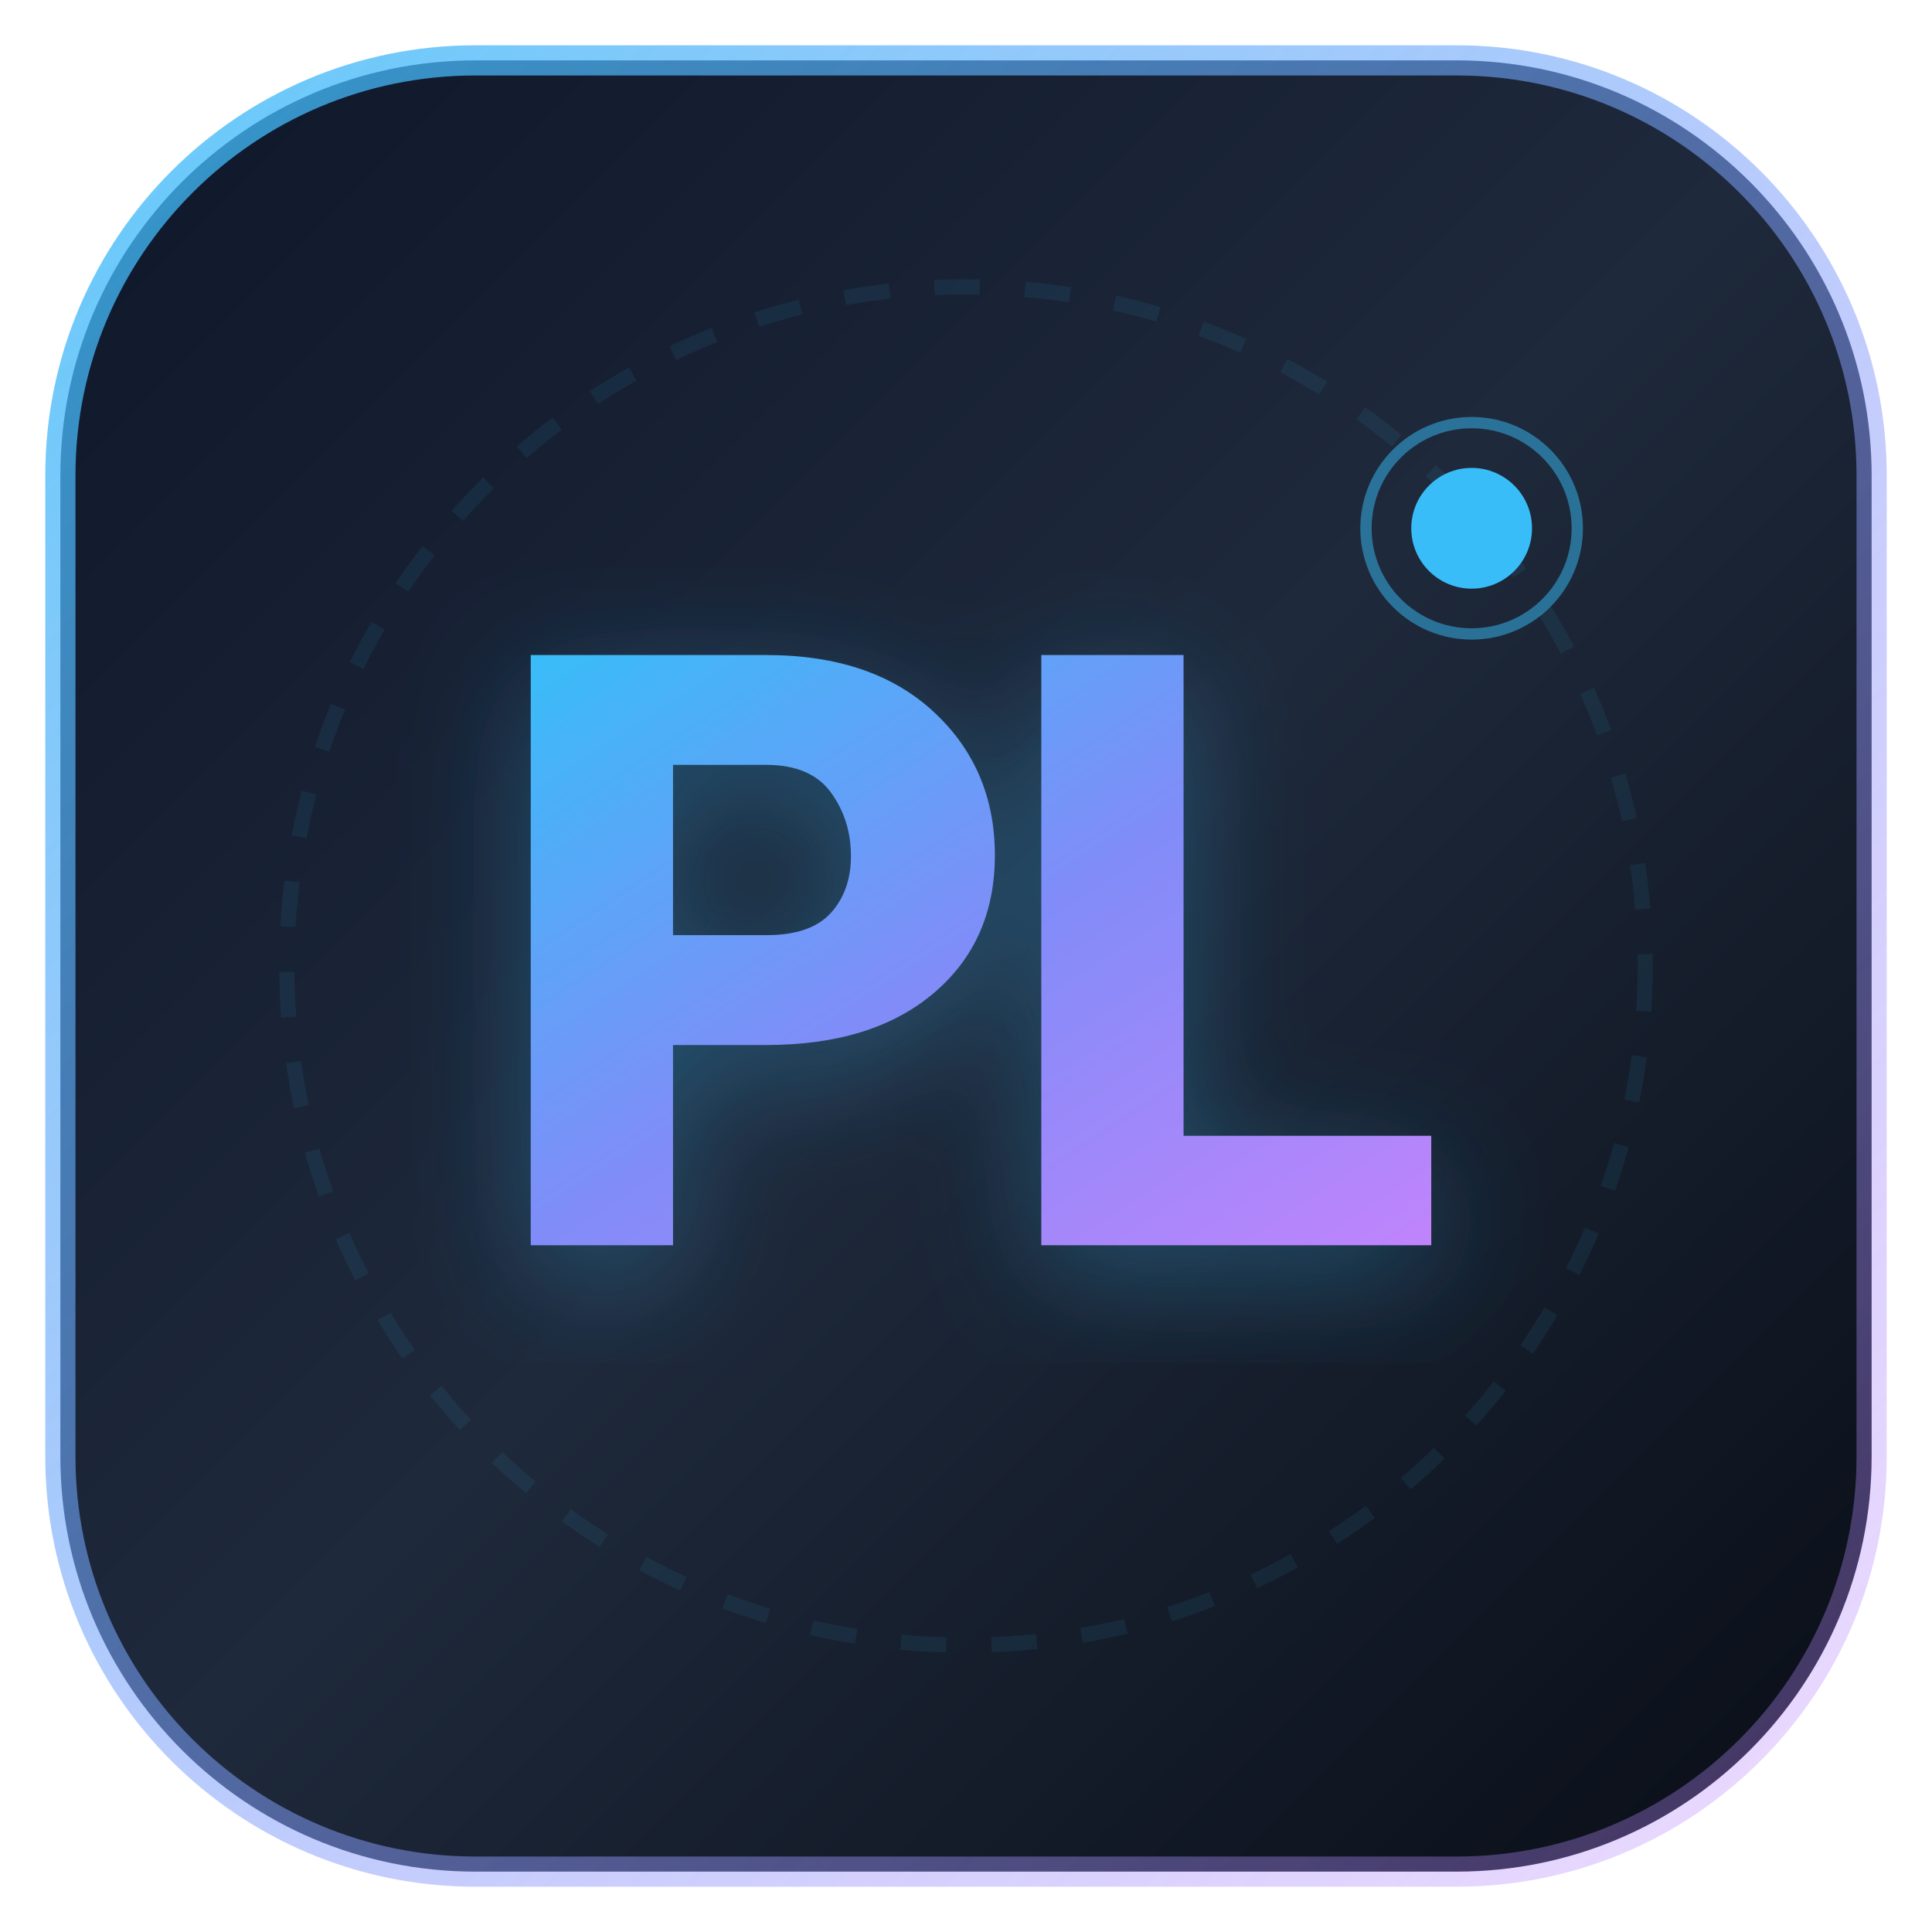
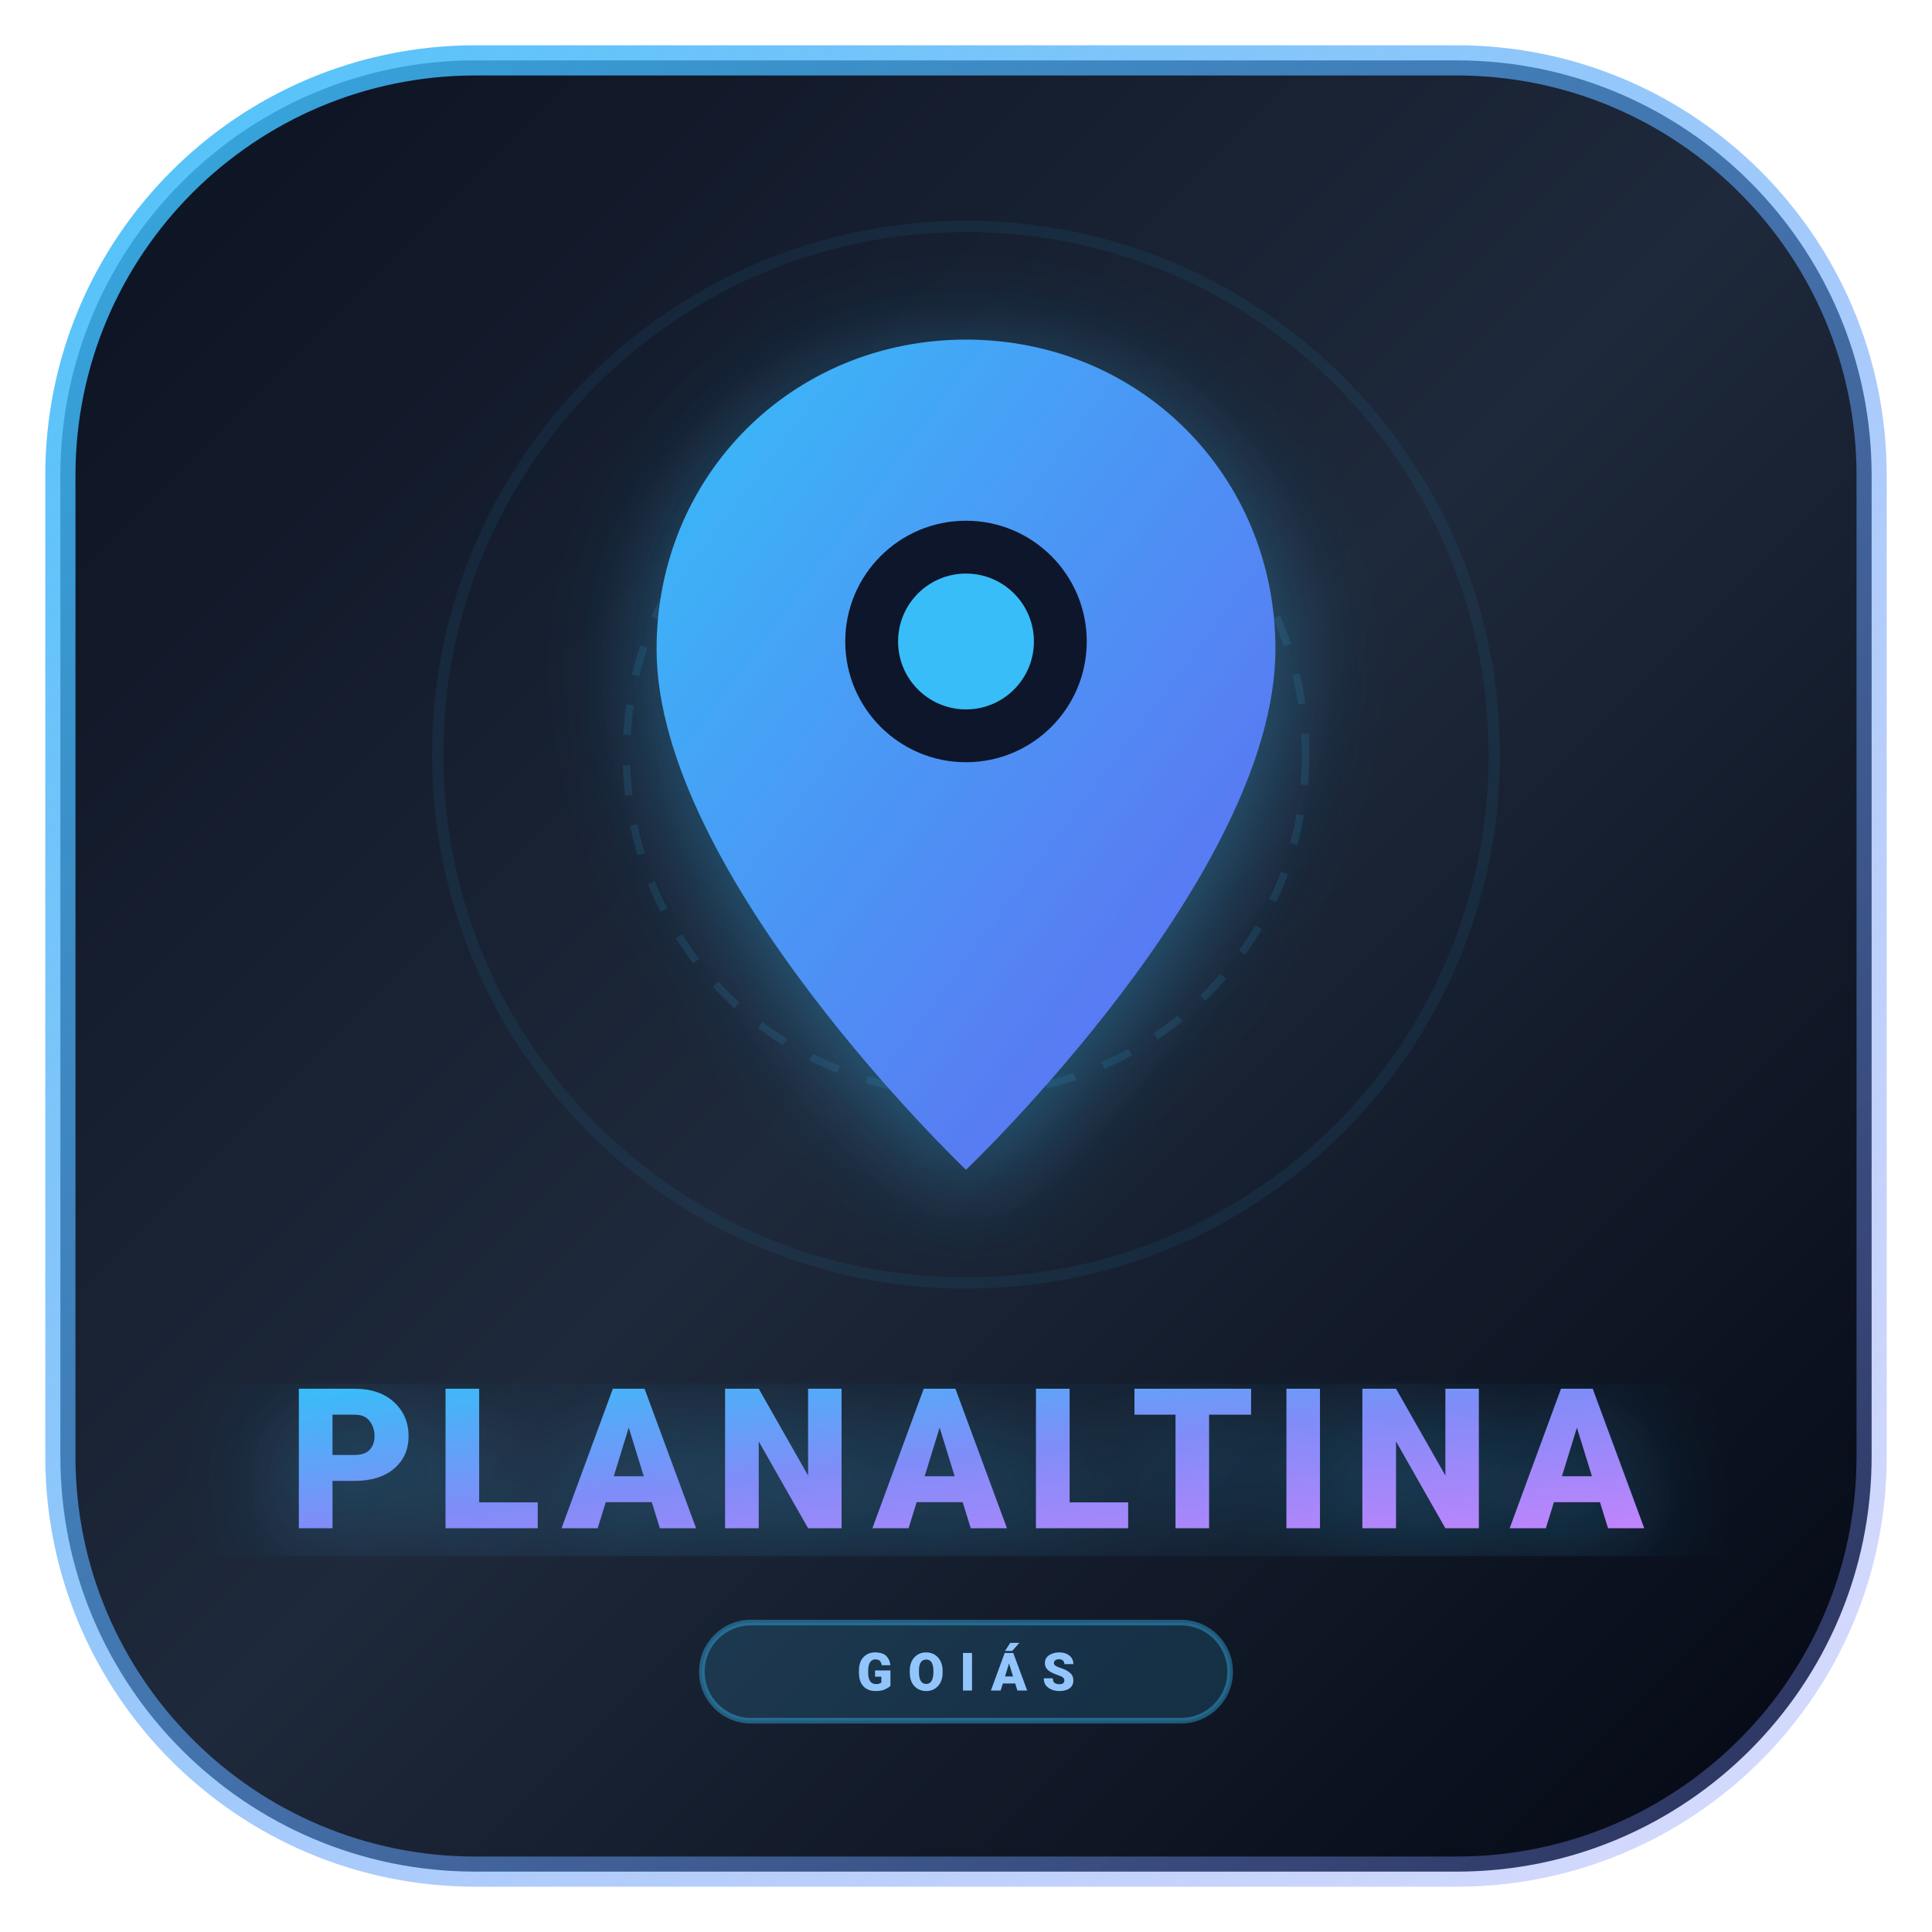
<svg xmlns="http://www.w3.org/2000/svg" viewBox="0 0 512 512" width="100%" height="100%">
  <defs>
    <linearGradient id="bgGrad" x1="0%" y1="0%" x2="100%" y2="100%">
-       <stop offset="0%" stop-color="#0f172a" />
+       <stop offset="0%" stop-color="#0b1120" />
      <stop offset="50%" stop-color="#1e293b" />
-       <stop offset="100%" stop-color="#090d16" />
+       <stop offset="100%" stop-color="#030712" />
    </linearGradient>
    <linearGradient id="textGrad" x1="0%" y1="0%" x2="100%" y2="100%">
      <stop offset="0%" stop-color="#38bdf8" />
      <stop offset="50%" stop-color="#818cf8" />
      <stop offset="100%" stop-color="#c084fc" />
    </linearGradient>
    <linearGradient id="borderGrad" x1="0%" y1="0%" x2="100%" y2="100%">
-       <stop offset="0%" stop-color="#38bdf8" stop-opacity="0.8" />
-       <stop offset="100%" stop-color="#c084fc" stop-opacity="0.3" />
+       <stop offset="0%" stop-color="#38bdf8" stop-opacity="0.9" />
+       <stop offset="100%" stop-color="#818cf8" stop-opacity="0.3" />
+     </linearGradient>
+     <linearGradient id="pinGrad" x1="0%" y1="0%" x2="100%" y2="100%">
+       <stop offset="0%" stop-color="#38bdf8" />
+       <stop offset="100%" stop-color="#6366f1" />
    </linearGradient>
    <filter id="glow" x="-20%" y="-20%" width="140%" height="140%">
-       <feDropShadow dx="0" dy="8" stdDeviation="16" flood-color="#38bdf8" flood-opacity="0.3" />
+       <feDropShadow dx="0" dy="6" stdDeviation="14" flood-color="#38bdf8" flood-opacity="0.4" />
    </filter>
  </defs>
  <rect x="16" y="16" width="480" height="480" rx="110" fill="url(#bgGrad)" stroke="url(#borderGrad)" stroke-width="8" />
-   <circle cx="256" cy="256" r="180" fill="none" stroke="#38bdf8" stroke-opacity="0.08" stroke-width="4" stroke-dasharray="12 12" />
+   <circle cx="256" cy="200" r="140" fill="none" stroke="#38bdf8" stroke-opacity="0.07" stroke-width="3" />
+   <circle cx="256" cy="200" r="90" fill="none" stroke="#38bdf8" stroke-opacity="0.12" stroke-width="2" stroke-dasharray="8 8" />
  <g filter="url(#glow)">
-     <text x="256" y="330" font-family="system-ui, -apple-system, BlinkMacSystemFont, 'Segoe UI', Roboto, sans-serif" font-size="220" font-weight="900" letter-spacing="-8" fill="url(#textGrad)" text-anchor="middle" style="user-select: none;">PL</text>
+     <path d="M256 90 C210 90 174 126 174 172 C174 232 256 310 256 310 C256 310 338 232 338 172 C338 126 302 90 256 90 Z" fill="url(#pinGrad)" />
+     <circle cx="256" cy="170" r="32" fill="#0f172a" />
+     <circle cx="256" cy="170" r="18" fill="#38bdf8" />
  </g>
-   <circle cx="390" cy="140" r="16" fill="#38bdf8" />
-   <circle cx="390" cy="140" r="28" fill="none" stroke="#38bdf8" stroke-width="3" stroke-opacity="0.5" />
+   <g filter="url(#glow)">
+     <text x="256" y="405" font-family="system-ui, -apple-system, BlinkMacSystemFont, 'Segoe UI', Roboto, 'Helvetica Neue', sans-serif" font-size="52" font-weight="900" letter-spacing="5" fill="url(#textGrad)" text-anchor="middle" style="user-select: none;">PLANALTINA</text>
+   </g>
+   <rect x="186" y="430" width="140" height="26" rx="13" fill="#38bdf8" fill-opacity="0.15" stroke="#38bdf8" stroke-opacity="0.4" stroke-width="1.5" />
+   <text x="256" y="448" font-family="system-ui, -apple-system, BlinkMacSystemFont, 'Segoe UI', Roboto, sans-serif" font-size="14" font-weight="800" letter-spacing="4" fill="#93c5fd" text-anchor="middle" style="user-select: none;">GOIÁS</text>
</svg>
